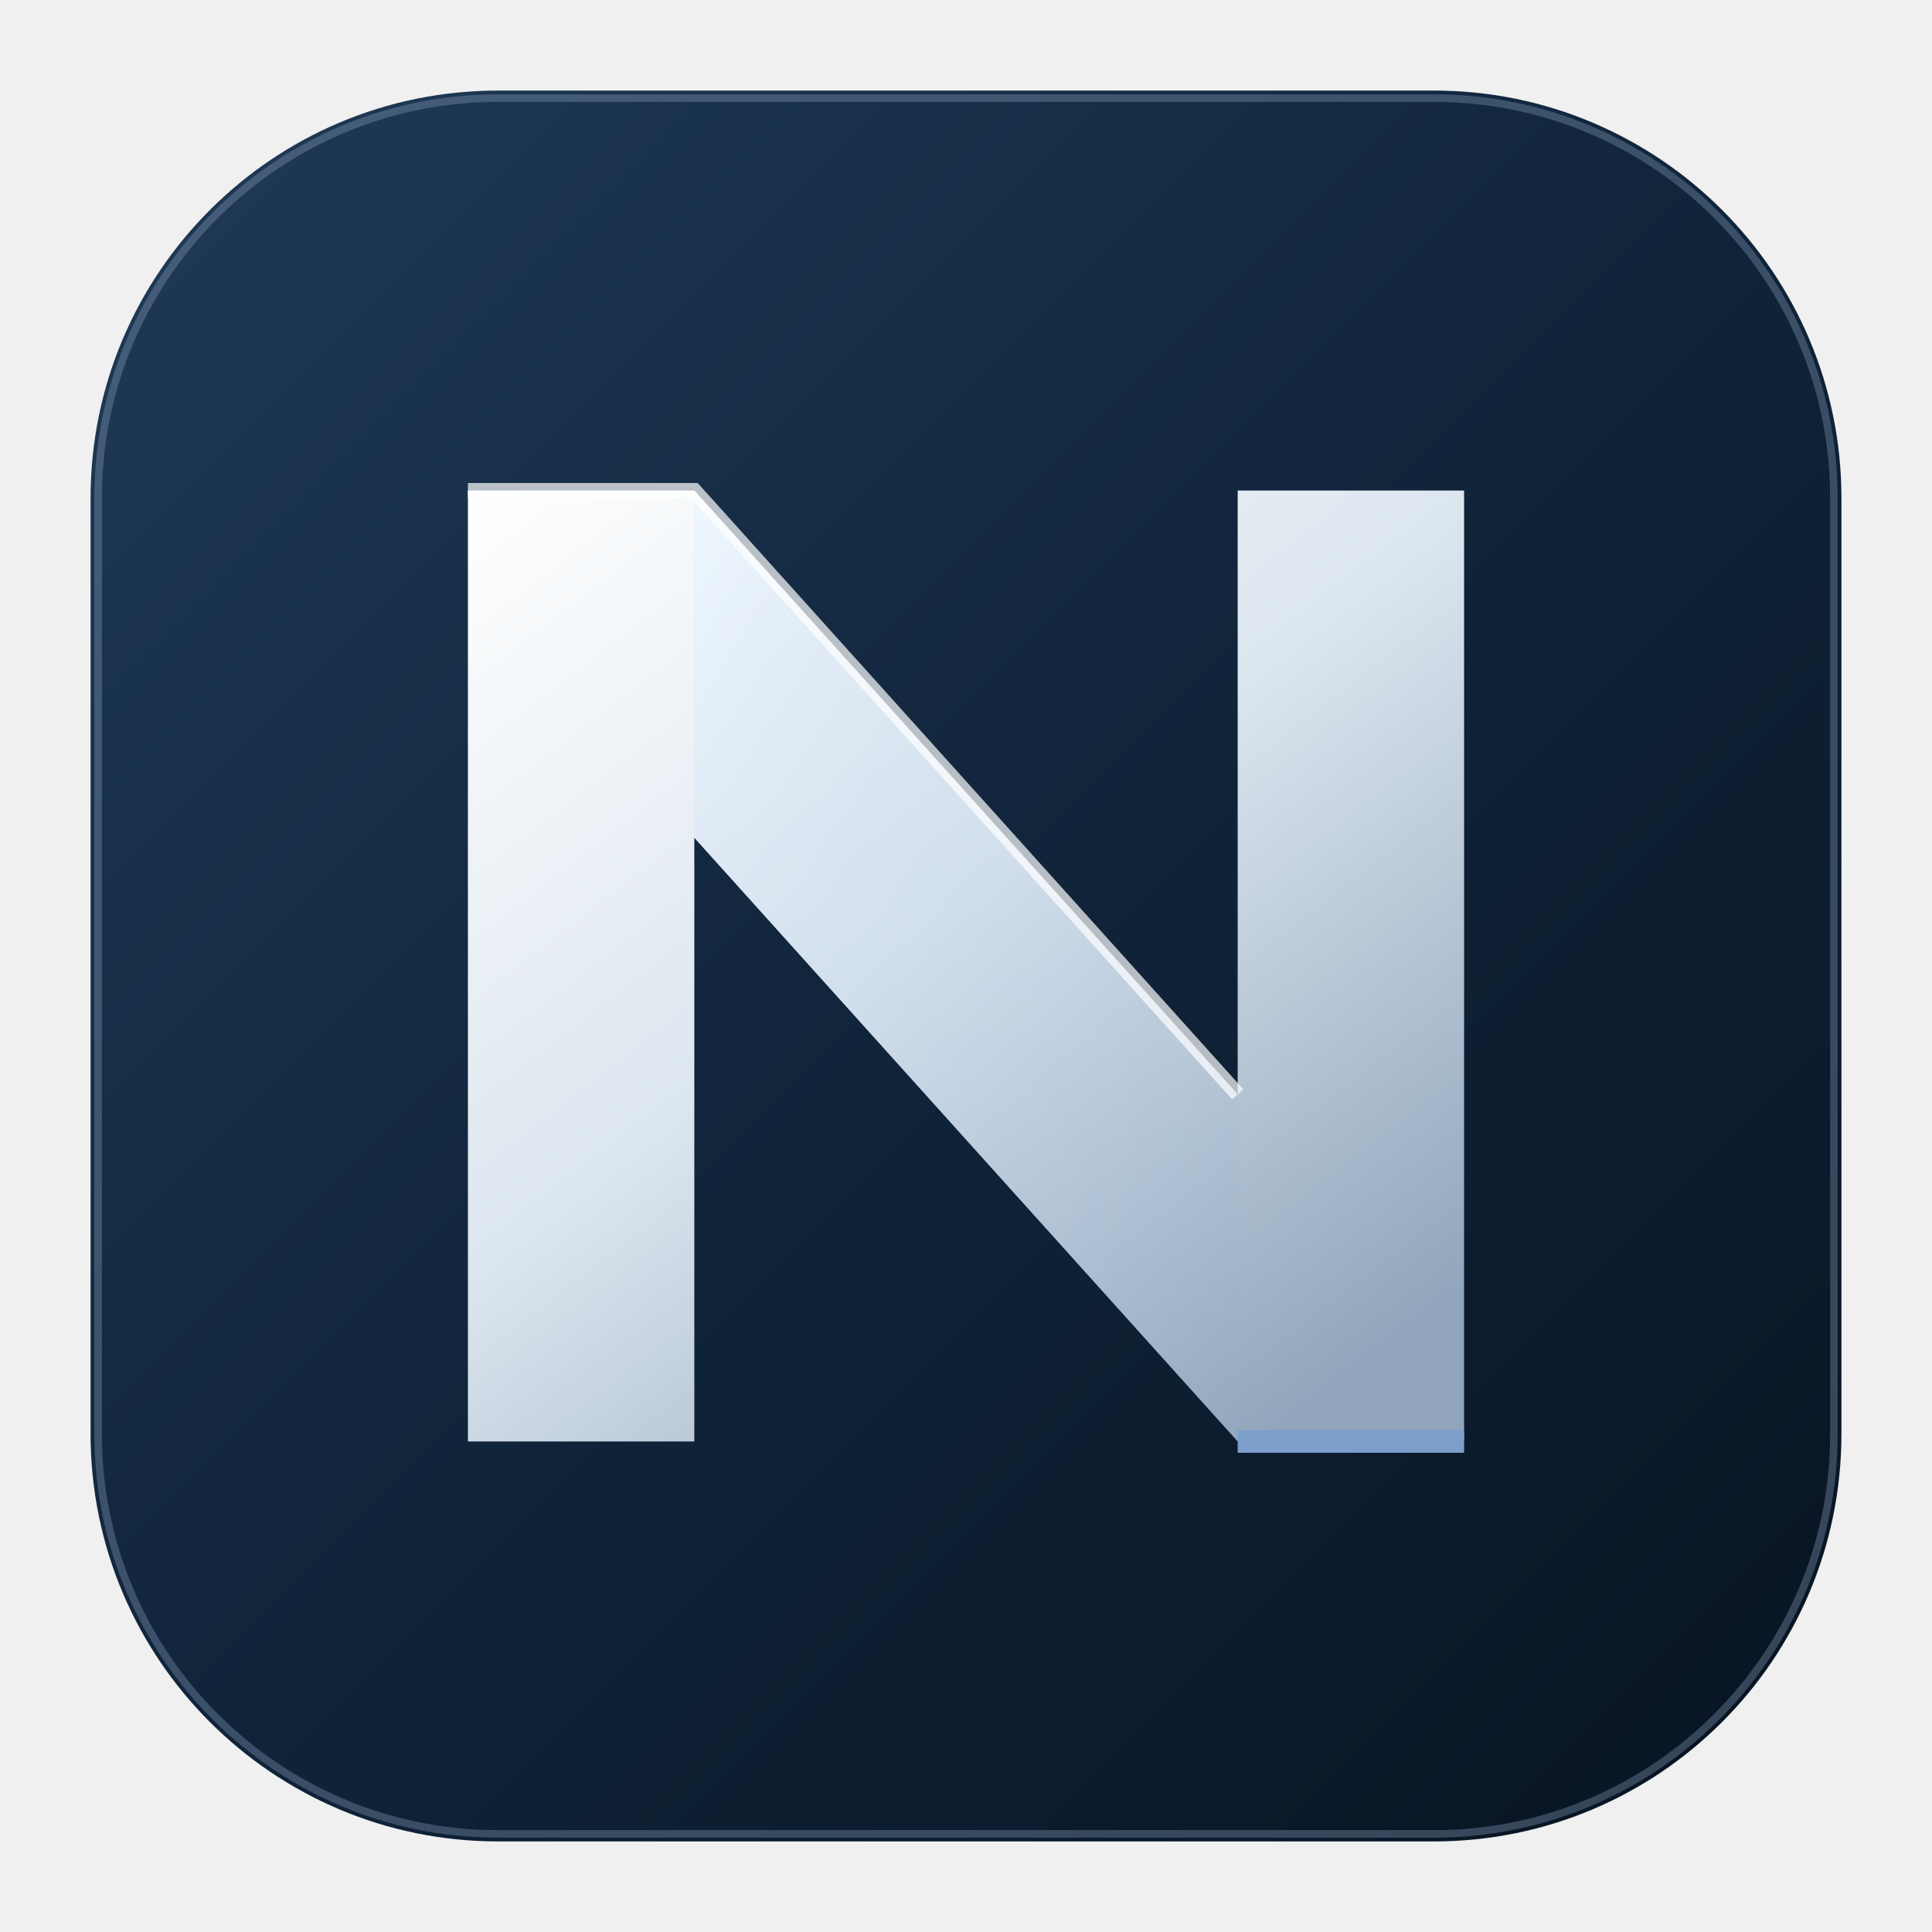
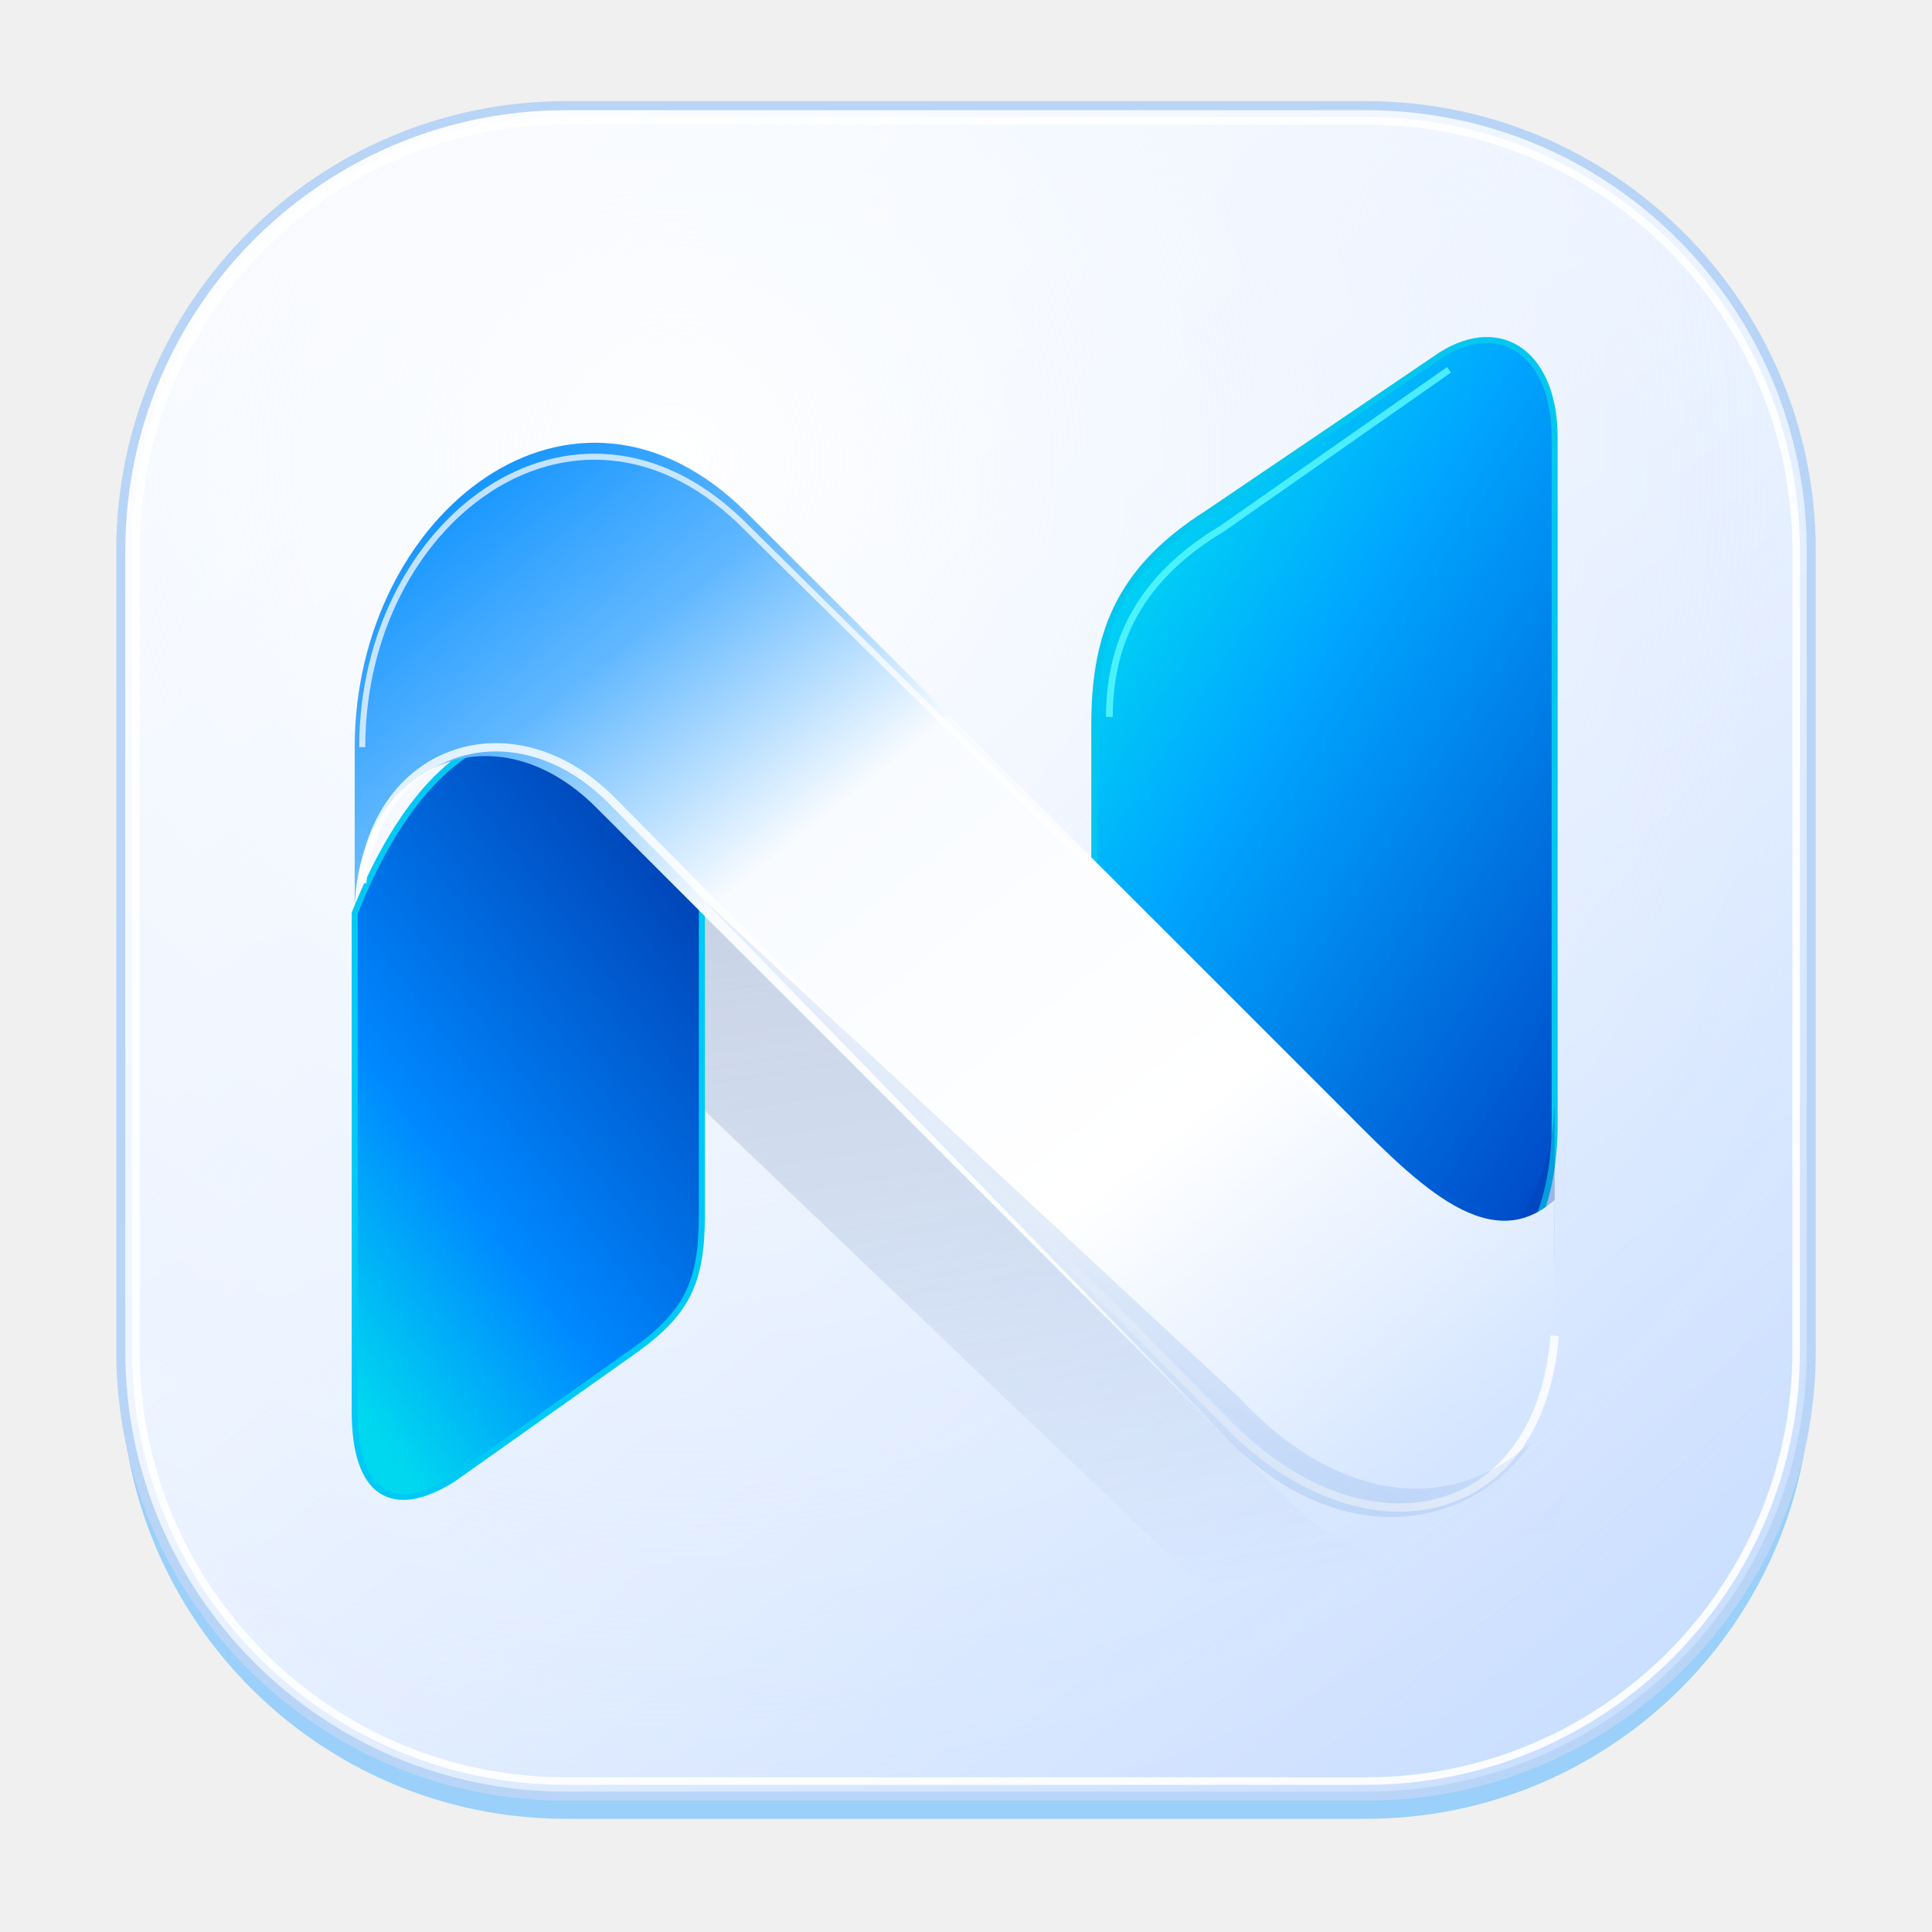
<svg xmlns="http://www.w3.org/2000/svg" width="256" height="256" viewBox="0 0 256 256">
  <defs>
-     <linearGradient id="navy" x1="0" y1="0" x2="1" y2="1">
-       <stop stop-color="#203b58" />
-       <stop offset=".5" stop-color="#10243a" />
-       <stop offset="1" stop-color="#081321" />
+     <linearGradient id="plate" x1="0" y1="0" x2=".8" y2="1">
+       <stop stop-color="#ffffff" />
+       <stop offset=".5" stop-color="#edf4ff" />
+       <stop offset="1" stop-color="#cbdfff" />
    </linearGradient>
-     <linearGradient id="silver" x1="0" y1="0" x2=".8" y2="1">
-       <stop stop-color="#fff" />
-       <stop offset=".5" stop-color="#dce6ef" />
-       <stop offset="1" stop-color="#91a5bc" />
+     <radialGradient id="light" cx=".32" cy=".2" r=".9">
+       <stop stop-color="#ffffff" stop-opacity=".95" />
+       <stop offset="1" stop-color="#e2edff" stop-opacity="0" />
+     </radialGradient>
+     <linearGradient id="left" x1=".2" y1="1" x2=".8" y2="0">
+       <stop stop-color="#00d8ef" />
+       <stop offset=".35" stop-color="#0088ff" />
+       <stop offset="1" stop-color="#003cae" />
    </linearGradient>
-     <linearGradient id="glass" x1="0" y1="0" x2="1" y2="1">
-       <stop stop-color="#eaf6ff" stop-opacity=".65" />
-       <stop offset="1" stop-color="#8ca9cb" stop-opacity=".05" />
+     <linearGradient id="right" x1=".15" y1="0" x2=".9" y2="1">
+       <stop stop-color="#00e7ef" />
+       <stop offset=".38" stop-color="#00a5ff" />
+       <stop offset="1" stop-color="#0046c6" />
+     </linearGradient>
+     <linearGradient id="ribbon" x1="0" y1=".05" x2=".85" y2="1">
+       <stop stop-color="#008cff" />
+       <stop offset=".2" stop-color="#62b8ff" />
+       <stop offset=".38" stop-color="#f8fbff" />
+       <stop offset=".7" stop-color="#ffffff" />
+       <stop offset="1" stop-color="#d4e5ff" />
+     </linearGradient>
+     <linearGradient id="shadow" x1="0" y1="0" x2=".2" y2="1">
+       <stop stop-color="#173d7c" stop-opacity=".22" />
+       <stop offset="1" stop-color="#173d7c" stop-opacity="0" />
+     </linearGradient>
+     <linearGradient id="fold" x1="0" y1="1" x2="1" y2="0">
+       <stop stop-color="#0057cb" stop-opacity=".28" />
+       <stop offset="1" stop-color="#ffffff" stop-opacity=".1" />
    </linearGradient>
  </defs>
-   <rect x="12" y="12" width="232" height="232" rx="54" fill="url(#navy)" />
-   <rect x="13" y="13" width="230" height="230" rx="53" fill="none" stroke="#8aa2bd" stroke-opacity=".35" />
-   <path d="M62 191V65h30l72 80V65h30v126h-30l-72-80v80z" fill="url(#silver)" />
-   <path d="M92 65l72 80v46l-72-80z" fill="url(#glass)" />
-   <path d="M62 65h30l72 80" fill="none" stroke="#fff" stroke-opacity=".7" stroke-width="2" />
-   <path d="M164 191h30" fill="none" stroke="#7b9fca" stroke-width="3" />
+   <rect x="16" y="17" width="224" height="224" rx="59" fill="#61baff" fill-opacity=".6" />
+   <rect x="16" y="14" width="224" height="224" rx="59" fill="url(#plate)" stroke="#b8d5f7" stroke-width="1.2" />
+   <rect x="18" y="16" width="220" height="220" rx="57" fill="url(#light)" stroke="#ffffff" stroke-opacity=".9" />
+   <path d="M68 116c10-7 18-2 27 7l76 76c12 12 27 11 36-1-3 24-29 31-49 11l-69-66z" fill="url(#shadow)" />
+   <path d="M47 121v66c0 11 5 14 13 9l24-17c7-5 9-9 9-18v-48c-15-23-34-22-46 8z" fill="url(#left)" stroke="#00c9f5" stroke-width=".8" />
+   <path d="M145 119V96c0-13 4-21 15-28l31-21c8-5 15 0 15 11v91c0 18-11 28-24 20z" fill="url(#right)" stroke="#04c7ef" stroke-width=".8" />
+   <path d="M180 165c14 9 26-3 26-20v21c0 15-10 22-23 12l-38-35v-24z" fill="#003fae" fill-opacity=".3" />
+   <path d="M47 121V99c0-31 29-54 52-31l78 78c10 10 20 21 29 13v13c0 30-24 38-44 18L79 107c-14-14-32-5-32 14z" fill="url(#ribbon)" />
+   <path d="M48 117c2-18 20-24 33-11l82 83c18 18 41 13 43-12" fill="none" stroke="#ffffff" stroke-opacity=".82" stroke-width="1.1" />
+   <path d="M48 99c0-30 28-51 50-30l80 79" fill="none" stroke="#ffffff" stroke-opacity=".72" stroke-width=".8" />
+   <path d="M93 119l69 71c15 16 33 13 41 1-11 10-26 8-39-6z" fill="url(#fold)" />
+   <path d="M147 95c0-11 5-19 15-25l30-21" fill="none" stroke="#5dfbff" stroke-opacity=".8" stroke-width=".9" />
</svg>
